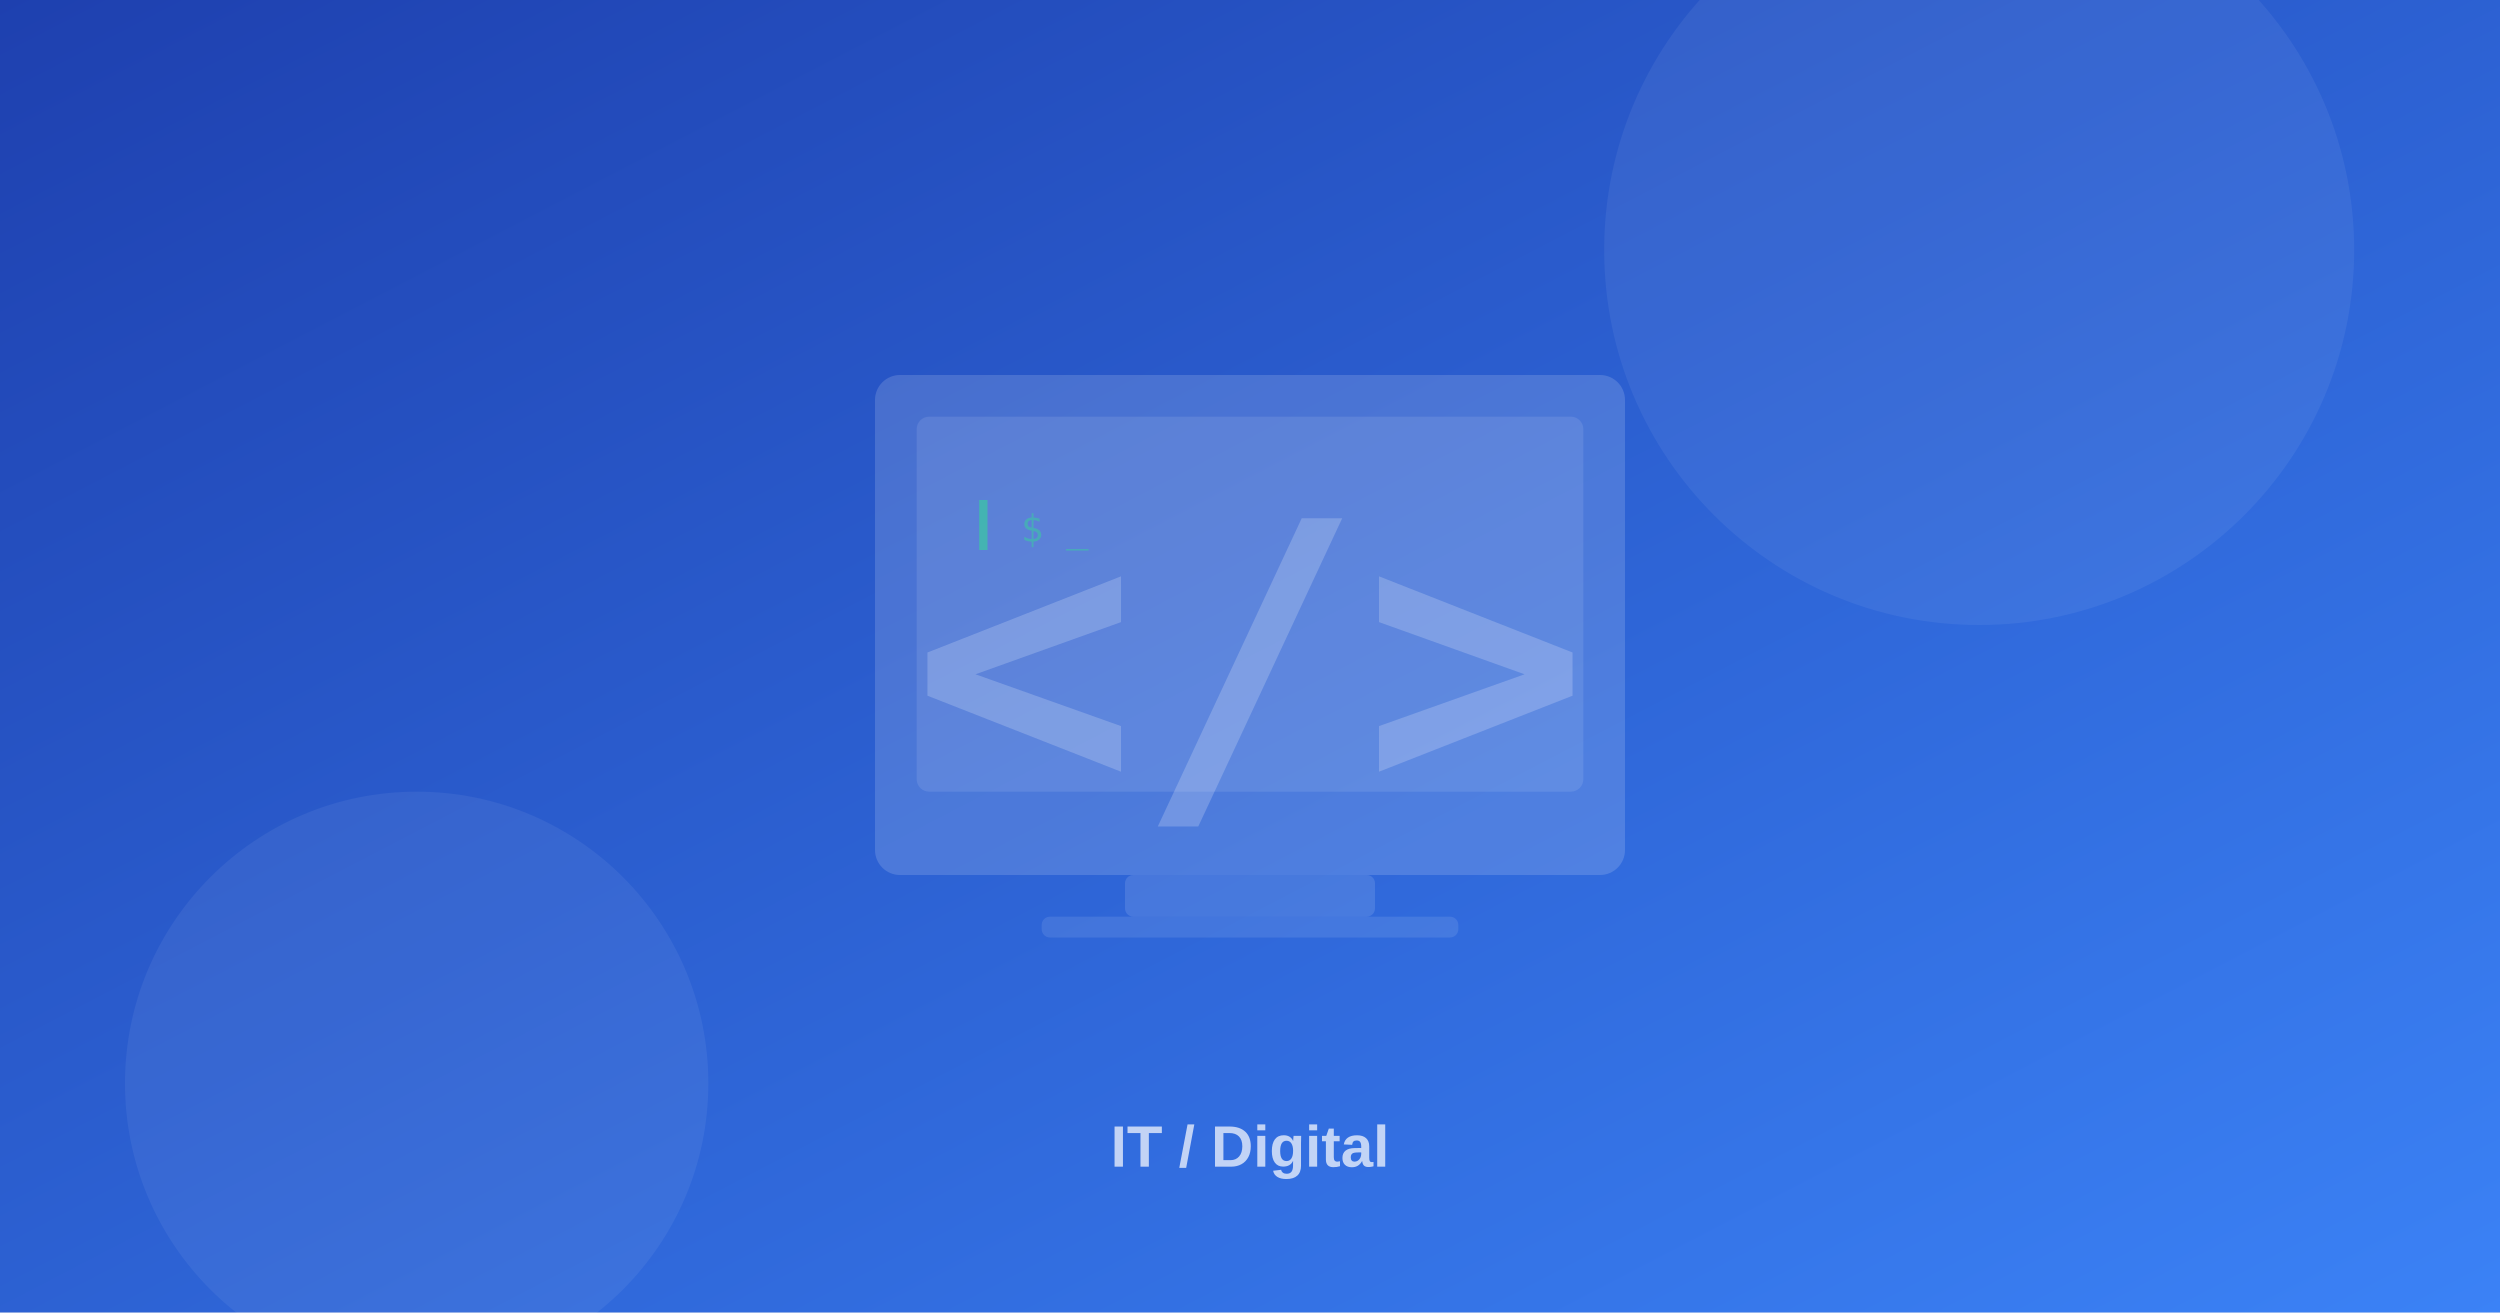
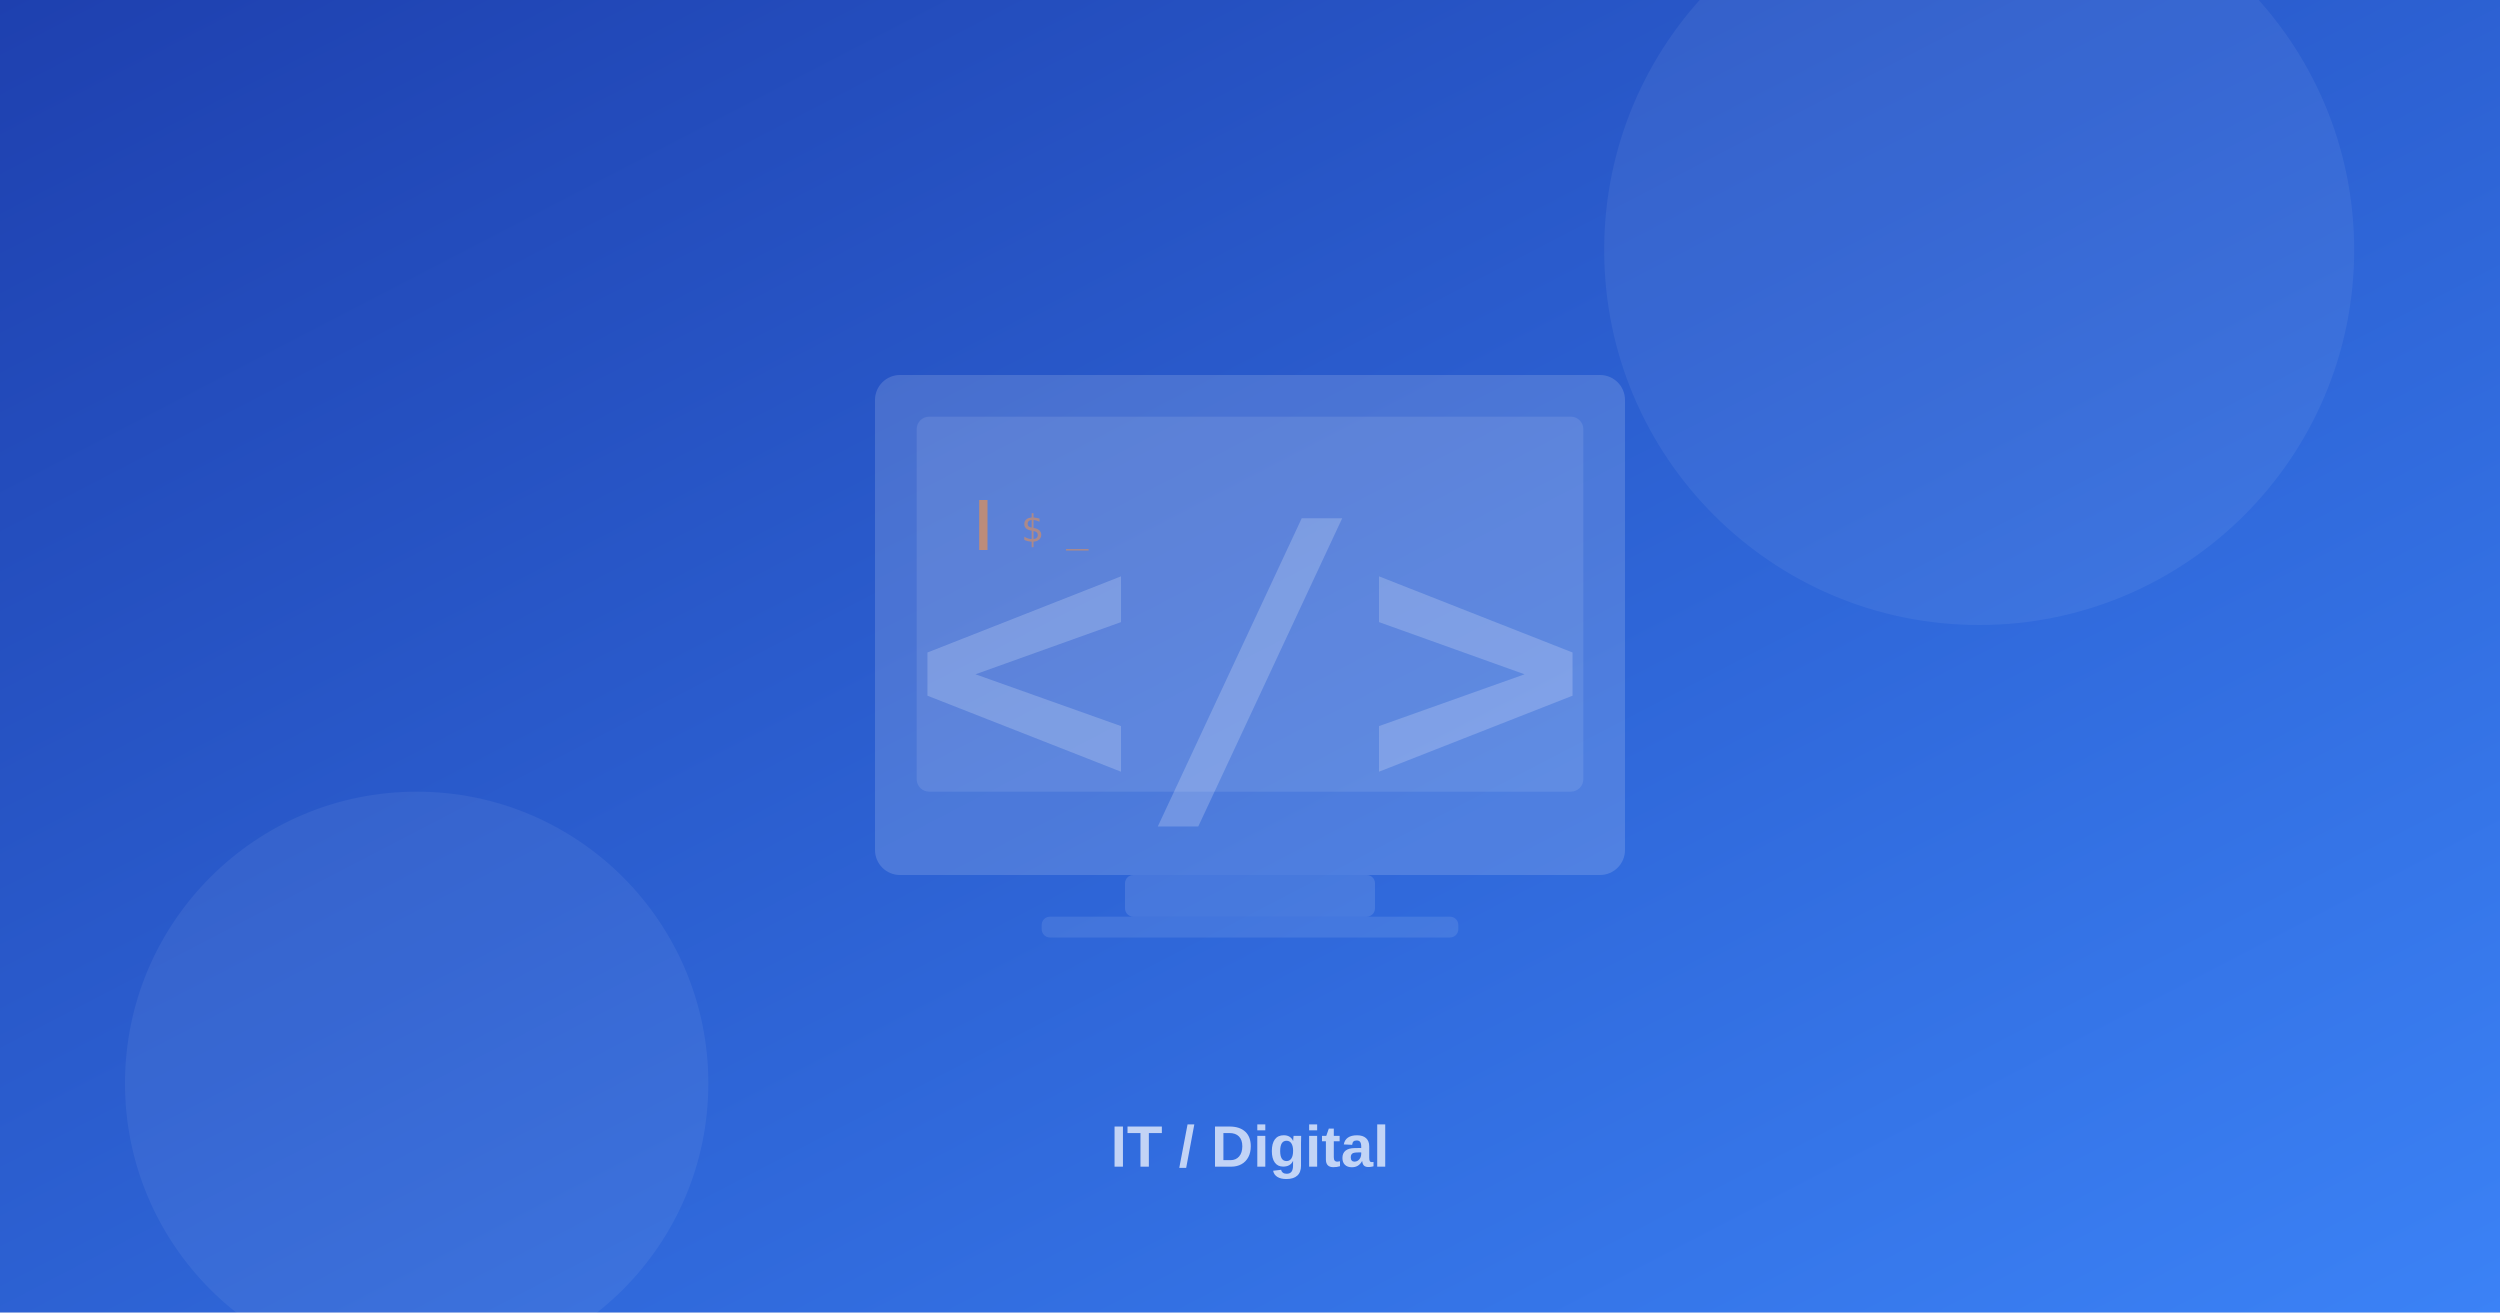
<svg xmlns="http://www.w3.org/2000/svg" viewBox="0 0 1200 630">
  <defs>
    <linearGradient id="bg" x1="0" y1="0" x2="1" y2="1">
      <stop offset="0%" stop-color="#1e40af" />
      <stop offset="100%" stop-color="#3b82f6" />
    </linearGradient>
  </defs>
  <rect width="1200" height="630" fill="url(#bg)" />
  <circle cx="950" cy="120" r="180" fill="#fff" opacity="0.06" />
  <circle cx="200" cy="520" r="140" fill="#fff" opacity="0.06" />
  <text x="600" y="380" font-family="monospace" font-size="180" font-weight="700" fill="#fff" opacity="0.2" text-anchor="middle">&lt;/&gt;</text>
  <rect x="420" y="180" width="360" height="240" rx="12" fill="#fff" opacity="0.15" />
  <rect x="440" y="200" width="320" height="180" rx="6" fill="#fff" opacity="0.1" />
  <rect x="540" y="420" width="120" height="20" rx="4" fill="#fff" opacity="0.12" />
  <rect x="500" y="440" width="200" height="10" rx="4" fill="#fff" opacity="0.1" />
-   <rect x="470" y="240" width="4" height="24" fill="#34d399" opacity="0.6" />
-   <text x="490" y="260" font-family="monospace" font-size="18" fill="#34d399" opacity="0.5">$ _</text>
+   <rect x="470" y="240" width="4" height="24" fill="#fb923c" opacity="0.6" />
+   <text x="490" y="260" font-family="monospace" font-size="18" fill="#fb923c" opacity="0.5">$ _</text>
  <text x="600" y="560" font-family="Poppins, Arial, sans-serif" font-size="28" font-weight="700" fill="#fff" text-anchor="middle" opacity="0.7">IT / Digital</text>
</svg>
